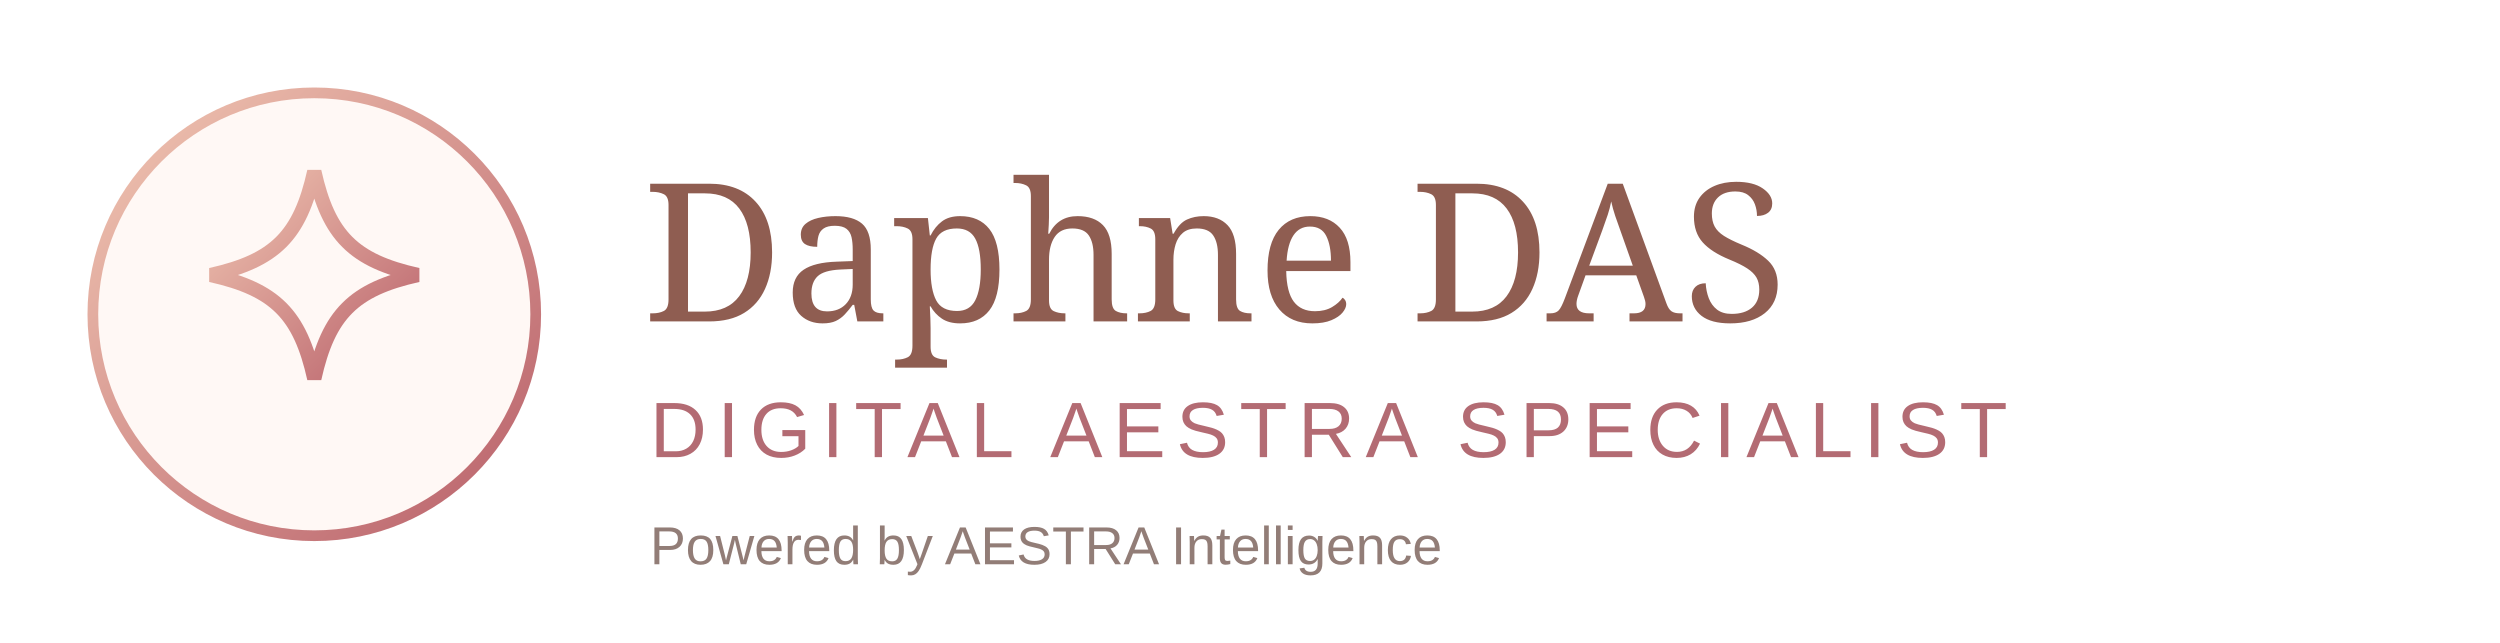
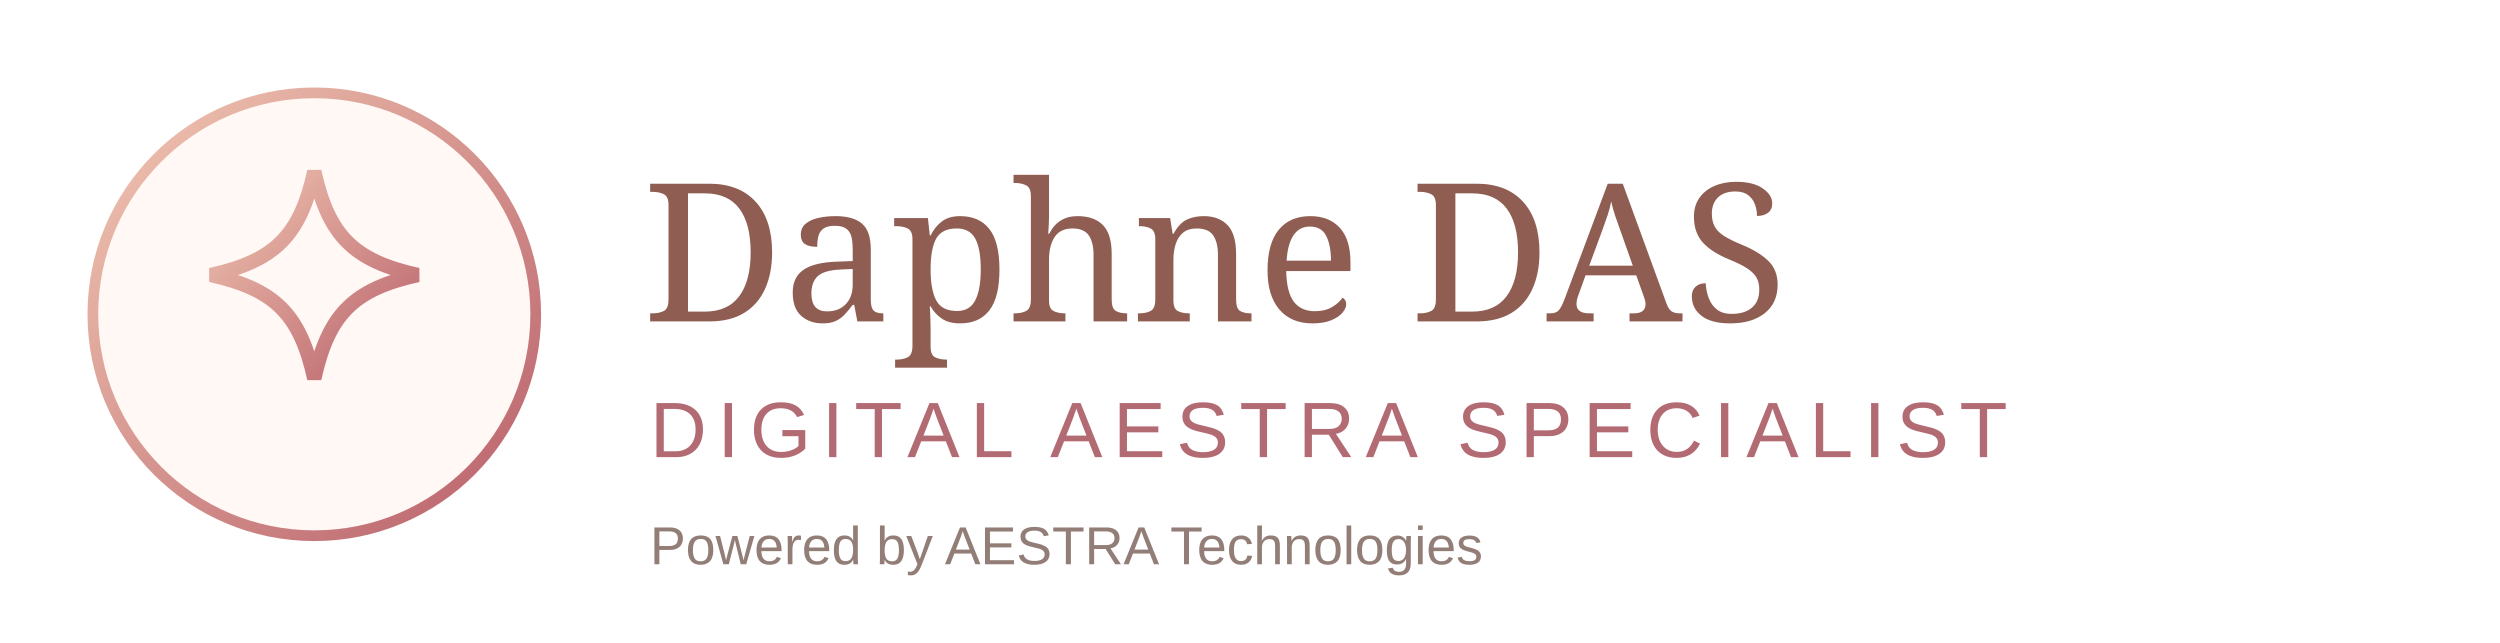
<svg xmlns="http://www.w3.org/2000/svg" viewBox="0 0 700 180" role="img" aria-labelledby="t">
  <defs>
    <linearGradient id="g" x1="0" y1="0" x2="1" y2="1">
      <stop stop-color="#f1c7b3" />
      <stop offset="1" stop-color="#b85f69" />
    </linearGradient>
  </defs>
  <g transform="translate(20 20)">
    <circle cx="68" cy="68" r="62" fill="#fff8f5" stroke="url(#g)" stroke-width="3" />
    <path d="M68 28c4 18 11 25 29 29-18 4-25 11-29 29-4-18-11-25-29-29 18-4 25-11 29-29Z" fill="none" stroke="url(#g)" stroke-width="4" />
    <text x="160" y="70" font-family="Georgia,serif" font-size="54" fill="#8f5d51">Daphne DAS</text>
    <text x="162" y="108" font-family="Arial,sans-serif" font-size="22" letter-spacing="3" fill="#b36b73">DIGITAL AESTRA SPECIALIST</text>
-     <text x="162" y="138" font-family="Arial,sans-serif" font-size="15" fill="#927d77">Powered by AESTRA Intelligence</text>
+     <text x="162" y="138" font-family="Arial,sans-serif" font-size="15" fill="#927d77">Powered by AESTRA Technologies</text>
  </g>
</svg>
